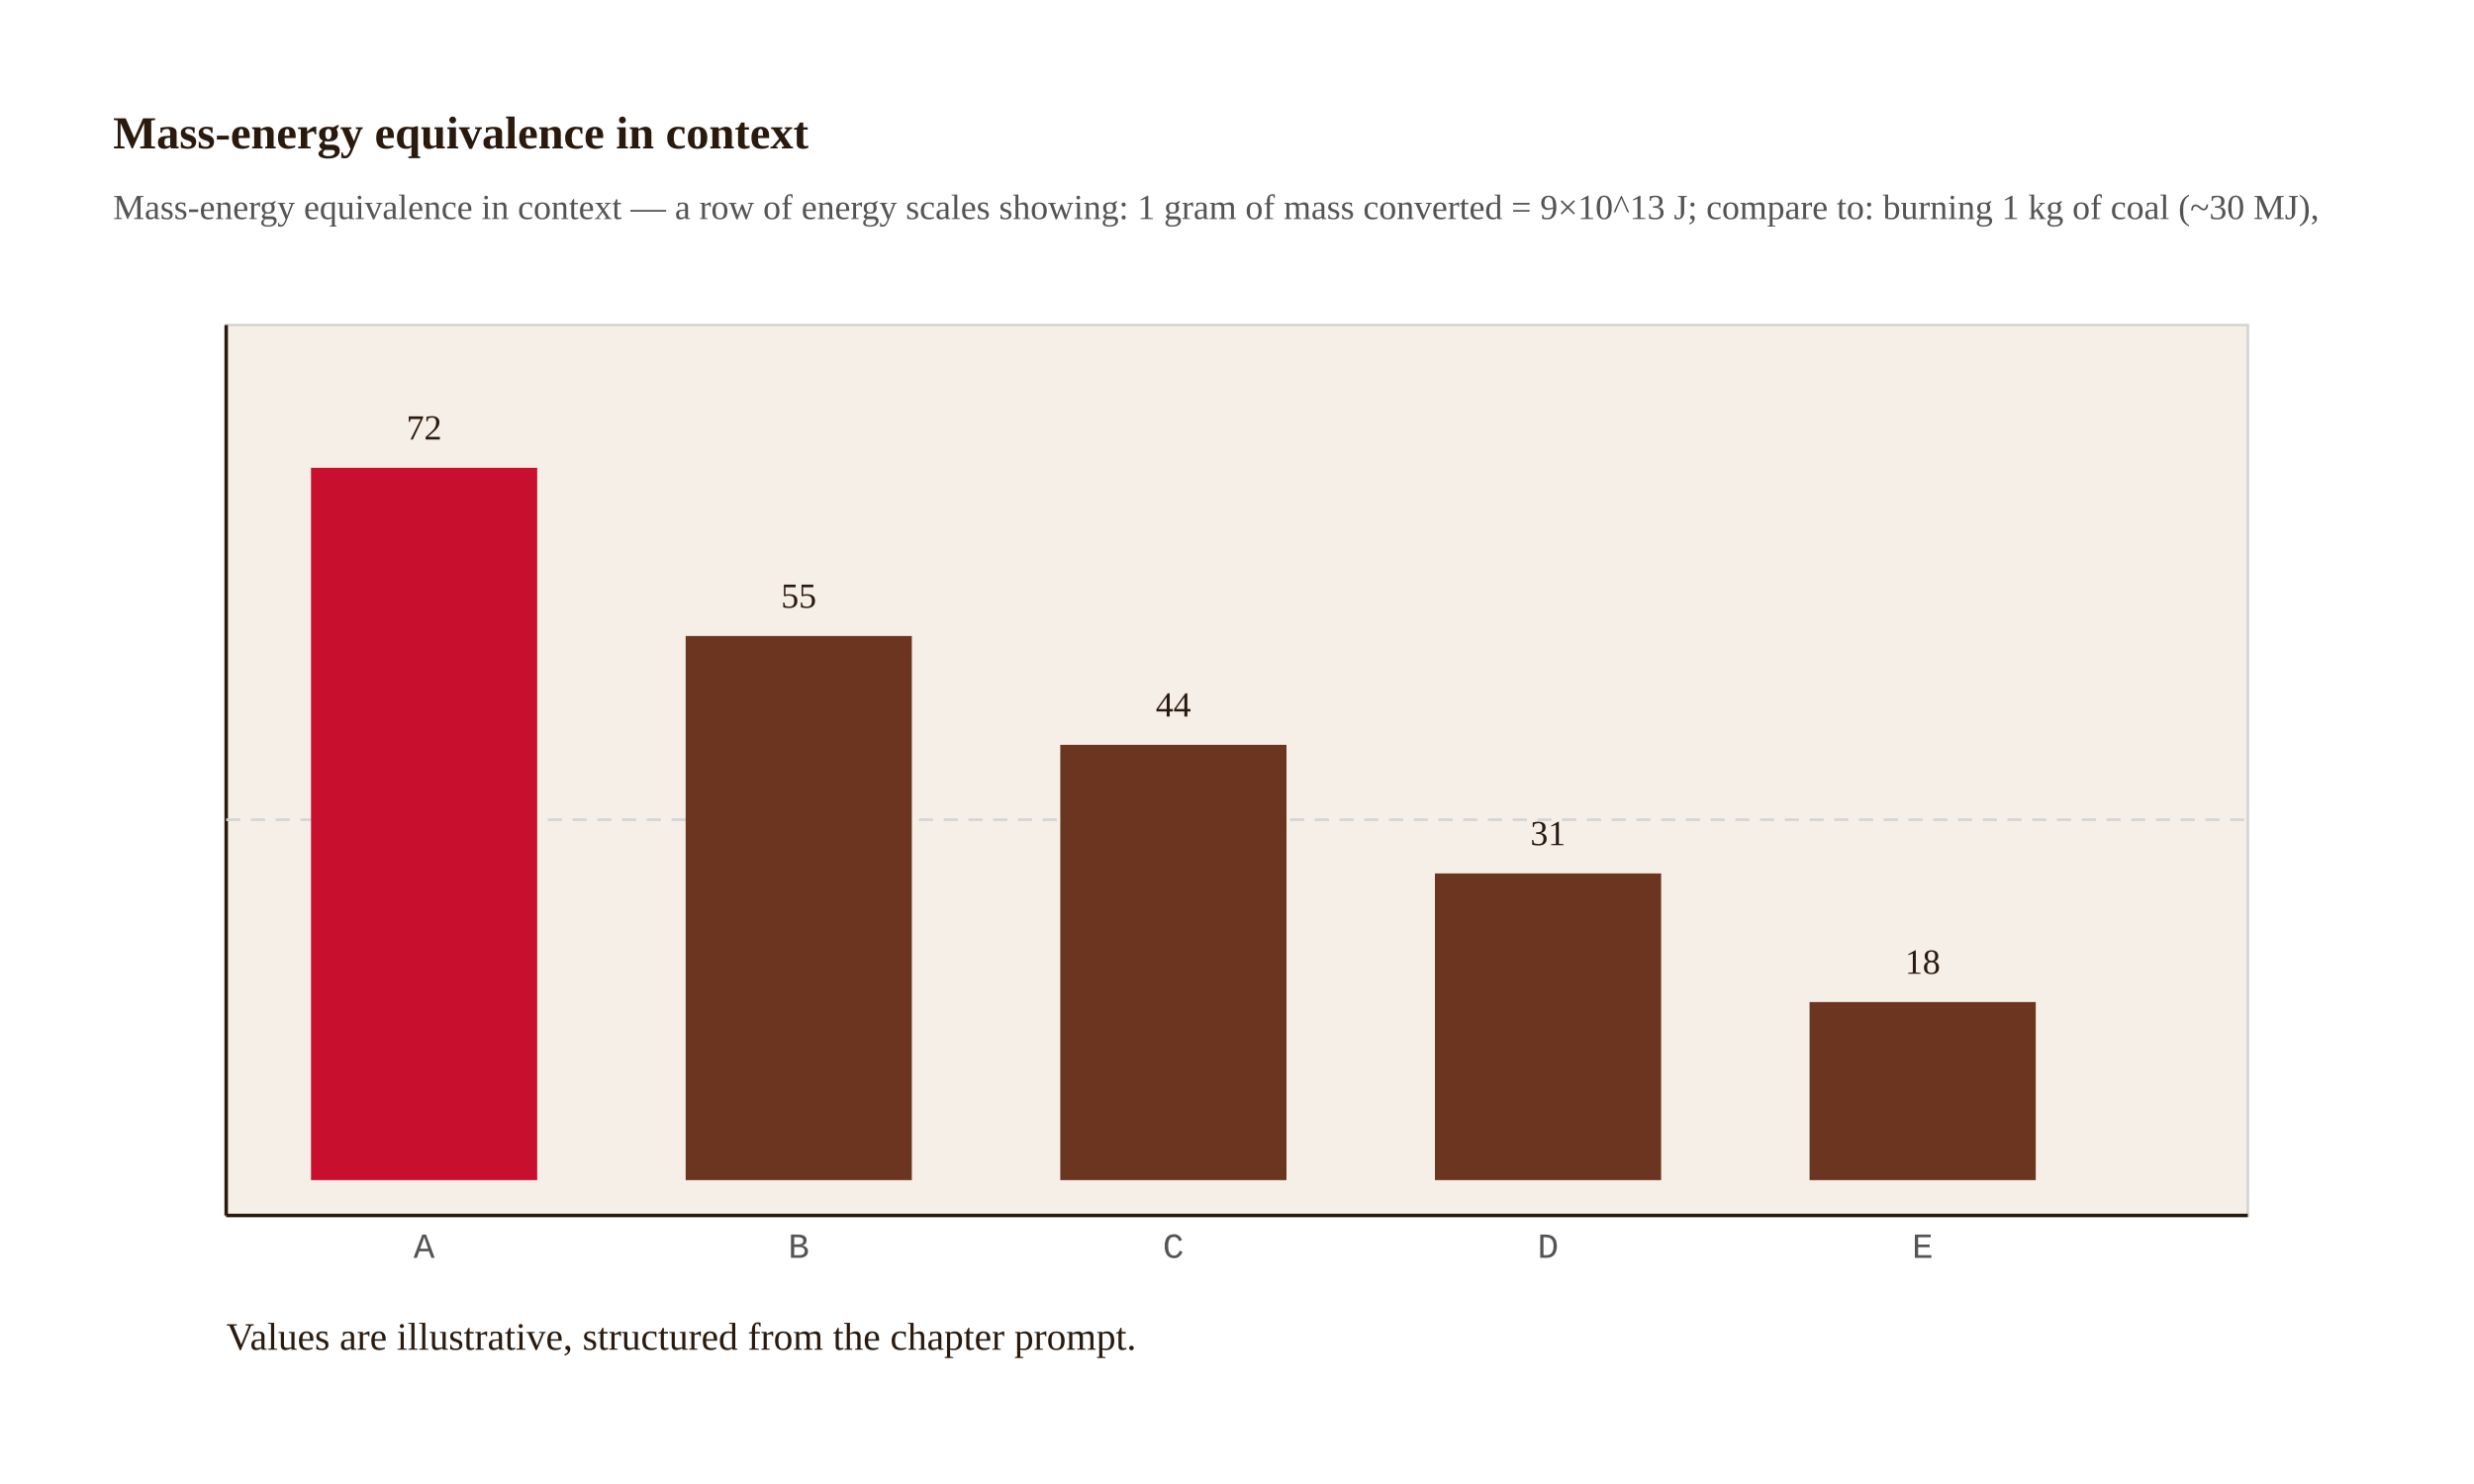
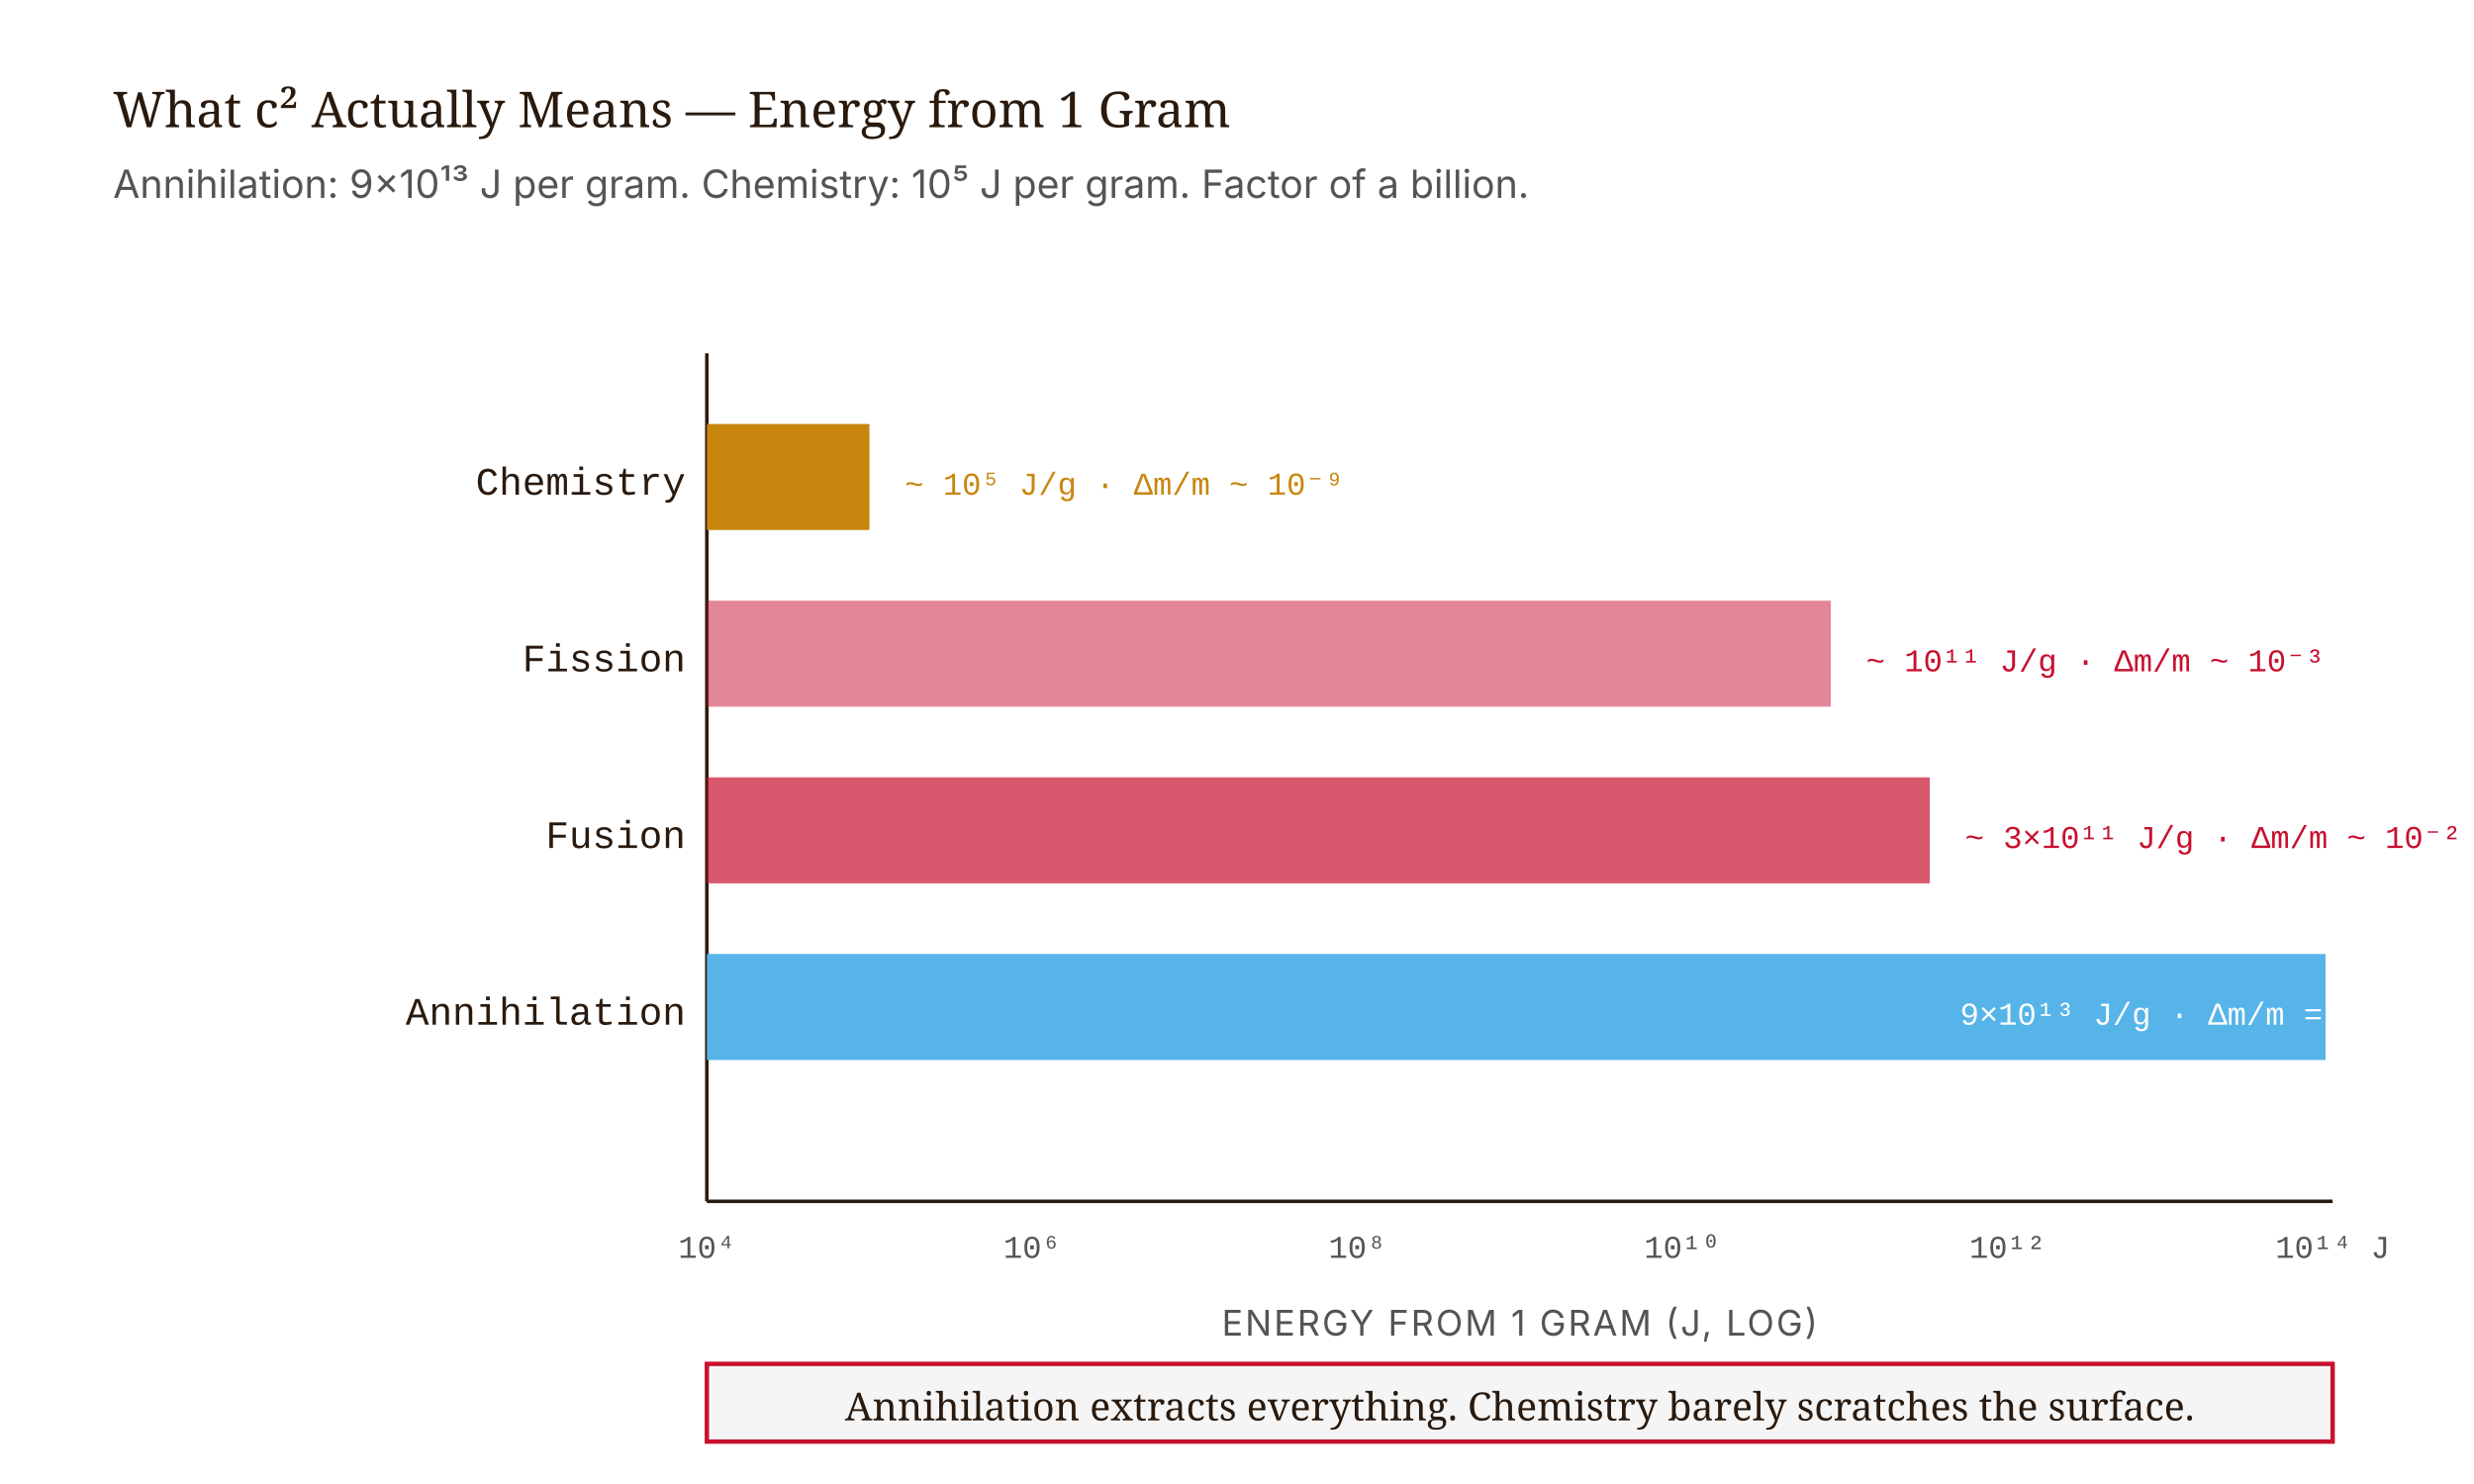
- <svg xmlns="http://www.w3.org/2000/svg" viewBox="0 0 700 420" role="img" aria-labelledby="title desc">
-   <defs>
-     <marker id="arrow" markerWidth="8" markerHeight="6" refX="7" refY="3" orient="auto">
-       <polygon points="0 0, 8 3, 0 6" fill="#2a1a0e" />
-     </marker>
-   </defs>
+ <svg xmlns="http://www.w3.org/2000/svg" viewBox="0 0 700 420" role="img" aria-labelledby="fig-title">
  <rect x="0" y="0" width="700" height="420" fill="#FFFFFF" />
-   <text x="32" y="42" font-family="'EB Garamond', Georgia, 'Times New Roman', serif" font-size="13" font-weight="bold" fill="#2a1a0e">Mass-energy equivalence in context </text>
-   <text x="32" y="62" font-family="'EB Garamond', Georgia, 'Times New Roman', serif" font-size="10" fill="#545454">Mass-energy equivalence in context — a row of energy scales showing: 1 gram of mass converted = 9×10^13 J; compare to: burning 1 kg of coal (~30 MJ), </text>
-   <rect x="64" y="92" width="572" height="252" fill="#F5EFE8" stroke="#D4D4D4" stroke-width="0.75" />
-   <line x1="64" y1="344" x2="636" y2="344" stroke="#2a1a0e" stroke-width="1" />
-   <line x1="64" y1="92" x2="64" y2="344" stroke="#2a1a0e" stroke-width="1" />
-   <line x1="64" y1="232" x2="636" y2="232" stroke="#D4D4D4" stroke-width="0.75" stroke-dasharray="4 3" />
-   <rect x="88" y="132.4" width="64" height="201.6" fill="#C8102E" />
-   <text x="120" y="356" text-anchor="middle" font-family="'IBM Plex Mono', 'Courier New', monospace" font-size="10" letter-spacing="0.08em" fill="#545454">A</text>
-   <text x="120" y="124.4" text-anchor="middle" font-family="'EB Garamond', Georgia, 'Times New Roman', serif" font-size="10" fill="#2a1a0e">72</text>
-   <rect x="194" y="180" width="64" height="154" fill="#6B3520" />
-   <text x="226" y="356" text-anchor="middle" font-family="'IBM Plex Mono', 'Courier New', monospace" font-size="10" letter-spacing="0.08em" fill="#545454">B</text>
-   <text x="226" y="172" text-anchor="middle" font-family="'EB Garamond', Georgia, 'Times New Roman', serif" font-size="10" fill="#2a1a0e">55</text>
-   <rect x="300" y="210.8" width="64" height="123.2" fill="#6B3520" />
-   <text x="332" y="356" text-anchor="middle" font-family="'IBM Plex Mono', 'Courier New', monospace" font-size="10" letter-spacing="0.08em" fill="#545454">C</text>
-   <text x="332" y="202.8" text-anchor="middle" font-family="'EB Garamond', Georgia, 'Times New Roman', serif" font-size="10" fill="#2a1a0e">44</text>
-   <rect x="406" y="247.2" width="64" height="86.8" fill="#6B3520" />
-   <text x="438" y="356" text-anchor="middle" font-family="'IBM Plex Mono', 'Courier New', monospace" font-size="10" letter-spacing="0.08em" fill="#545454">D</text>
-   <text x="438" y="239.2" text-anchor="middle" font-family="'EB Garamond', Georgia, 'Times New Roman', serif" font-size="10" fill="#2a1a0e">31</text>
-   <rect x="512" y="283.6" width="64" height="50.4" fill="#6B3520" />
-   <text x="544" y="356" text-anchor="middle" font-family="'IBM Plex Mono', 'Courier New', monospace" font-size="10" letter-spacing="0.08em" fill="#545454">E</text>
-   <text x="544" y="275.6" text-anchor="middle" font-family="'EB Garamond', Georgia, 'Times New Roman', serif" font-size="10" fill="#2a1a0e">18</text>
-   <text x="64" y="382" font-family="'EB Garamond', Georgia, 'Times New Roman', serif" font-size="11" fill="#2a1a0e">Values are illustrative, structured from the chapter prompt.</text>
+   <text x="32" y="36" font-family="'EB Garamond', 'Garamond', Georgia, serif" font-size="14" fill="#2a1a0e">What c² Actually Means — Energy from 1 Gram</text>
+   <text x="32" y="56" font-family="'Inter', -apple-system, 'Helvetica Neue', sans-serif" font-size="11" fill="#545454">Annihilation: 9×10¹³ J per gram. Chemistry: 10⁵ J per gram. Factor of a billion.</text>
+   <line x1="200" y1="340" x2="660" y2="340" stroke="#2a1a0e" stroke-width="1" />
+   <line x1="200" y1="100" x2="200" y2="340" stroke="#2a1a0e" stroke-width="1" />
+   <g font-family="'JetBrains Mono', 'Fira Code', 'Courier New', monospace" font-size="9" fill="#545454" text-anchor="middle">
+     <text x="200" y="356">10⁴</text>
+     <text x="292" y="356">10⁶</text>
+     <text x="384" y="356">10⁸</text>
+     <text x="476" y="356">10¹⁰</text>
+     <text x="568" y="356">10¹²</text>
+     <text x="660" y="356">10¹⁴ J</text>
+   </g>
+   <text x="430" y="378" text-anchor="middle" font-family="'Inter', -apple-system, 'Helvetica Neue', sans-serif" font-size="10" fill="#545454" letter-spacing="0.06em">ENERGY FROM 1 GRAM (J, LOG)</text>
+   <rect x="200" y="120" width="46" height="30" fill="#C8860E" />
+   <text x="194" y="140" text-anchor="end" font-family="'JetBrains Mono', 'Fira Code', 'Courier New', monospace" font-size="11" fill="#2a1a0e">Chemistry</text>
+   <text x="256" y="140" font-family="'JetBrains Mono', 'Fira Code', 'Courier New', monospace" font-size="9" fill="#C8860E">~ 10⁵ J/g · Δm/m ~ 10⁻⁹</text>
+   <rect x="200" y="170" width="318" height="30" fill="#C8102E" opacity="0.5" />
+   <text x="194" y="190" text-anchor="end" font-family="'JetBrains Mono', 'Fira Code', 'Courier New', monospace" font-size="11" fill="#2a1a0e">Fission</text>
+   <text x="528" y="190" font-family="'JetBrains Mono', 'Fira Code', 'Courier New', monospace" font-size="9" fill="#C8102E">~ 10¹¹ J/g · Δm/m ~ 10⁻³</text>
+   <rect x="200" y="220" width="346" height="30" fill="#C8102E" opacity="0.7" />
+   <text x="194" y="240" text-anchor="end" font-family="'JetBrains Mono', 'Fira Code', 'Courier New', monospace" font-size="11" fill="#2a1a0e">Fusion</text>
+   <text x="556" y="240" font-family="'JetBrains Mono', 'Fira Code', 'Courier New', monospace" font-size="9" fill="#C8102E">~ 3×10¹¹ J/g · Δm/m ~ 10⁻²</text>
+   <rect x="200" y="270" width="458" height="30" fill="#56B4E9" />
+   <text x="194" y="290" text-anchor="end" font-family="'JetBrains Mono', 'Fira Code', 'Courier New', monospace" font-size="11" fill="#2a1a0e">Annihilation</text>
+   <text x="668" y="290" text-anchor="end" font-family="'JetBrains Mono', 'Fira Code', 'Courier New', monospace" font-size="9" fill="#FFFFFF">9×10¹³ J/g · Δm/m = 1</text>
+   <rect x="200" y="386" width="460" height="22" fill="#F5F5F5" stroke="#C8102E" stroke-width="1.25" />
+   <text x="430" y="402" text-anchor="middle" font-family="'EB Garamond', 'Garamond', Georgia, serif" font-size="11" fill="#2a1a0e">Annihilation extracts everything. Chemistry barely scratches the surface.</text>
</svg>
